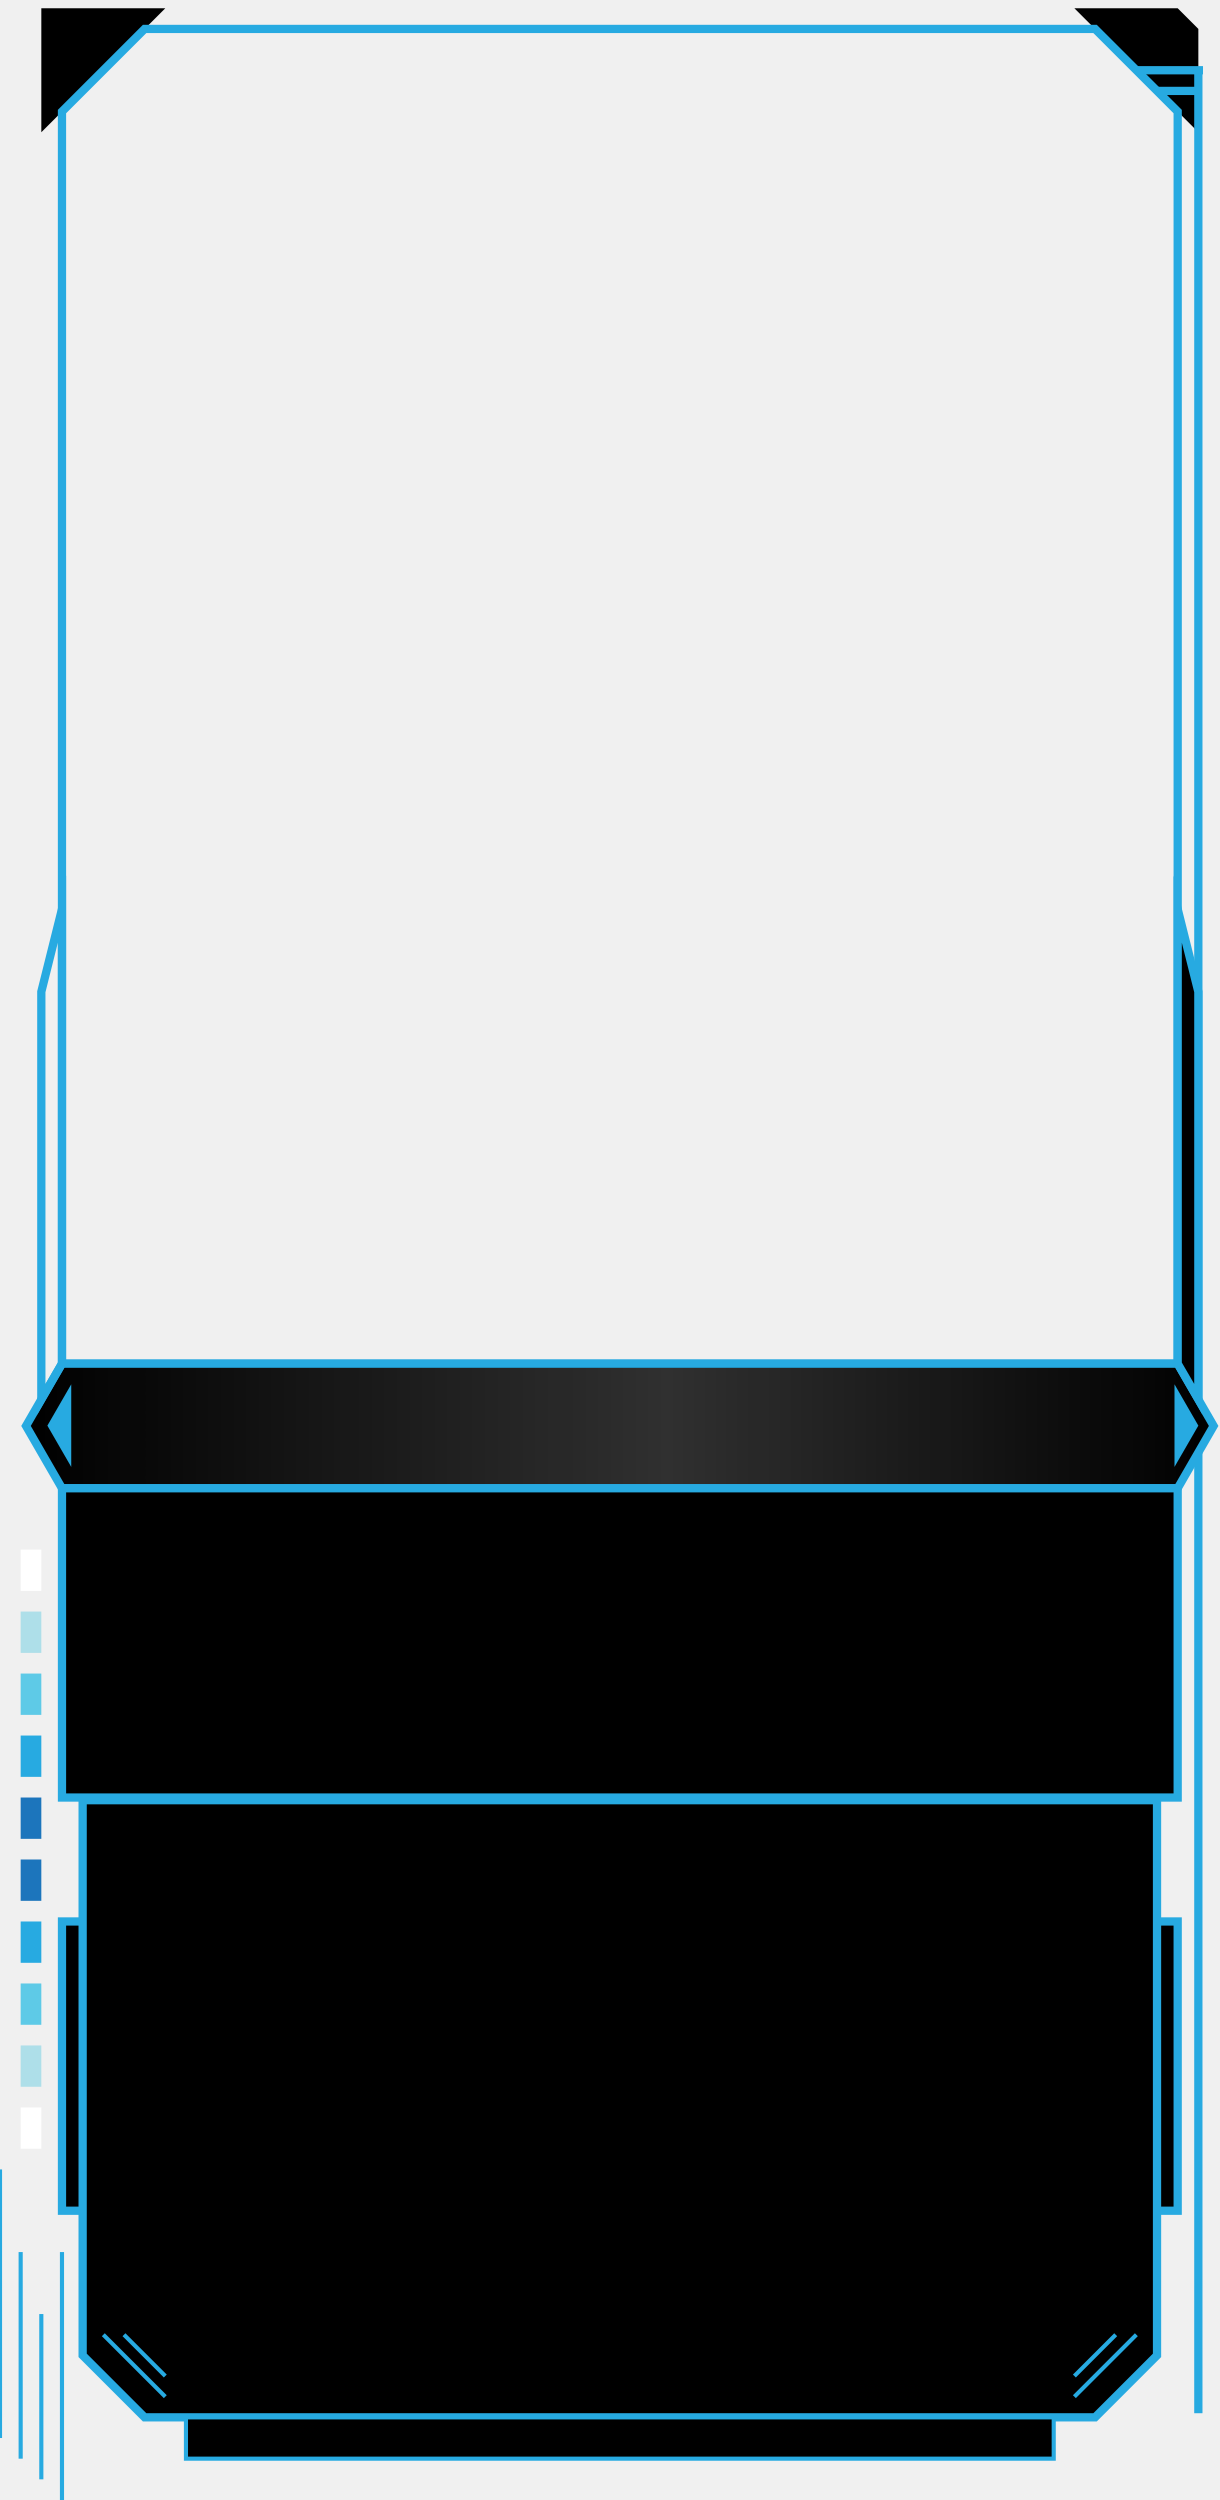
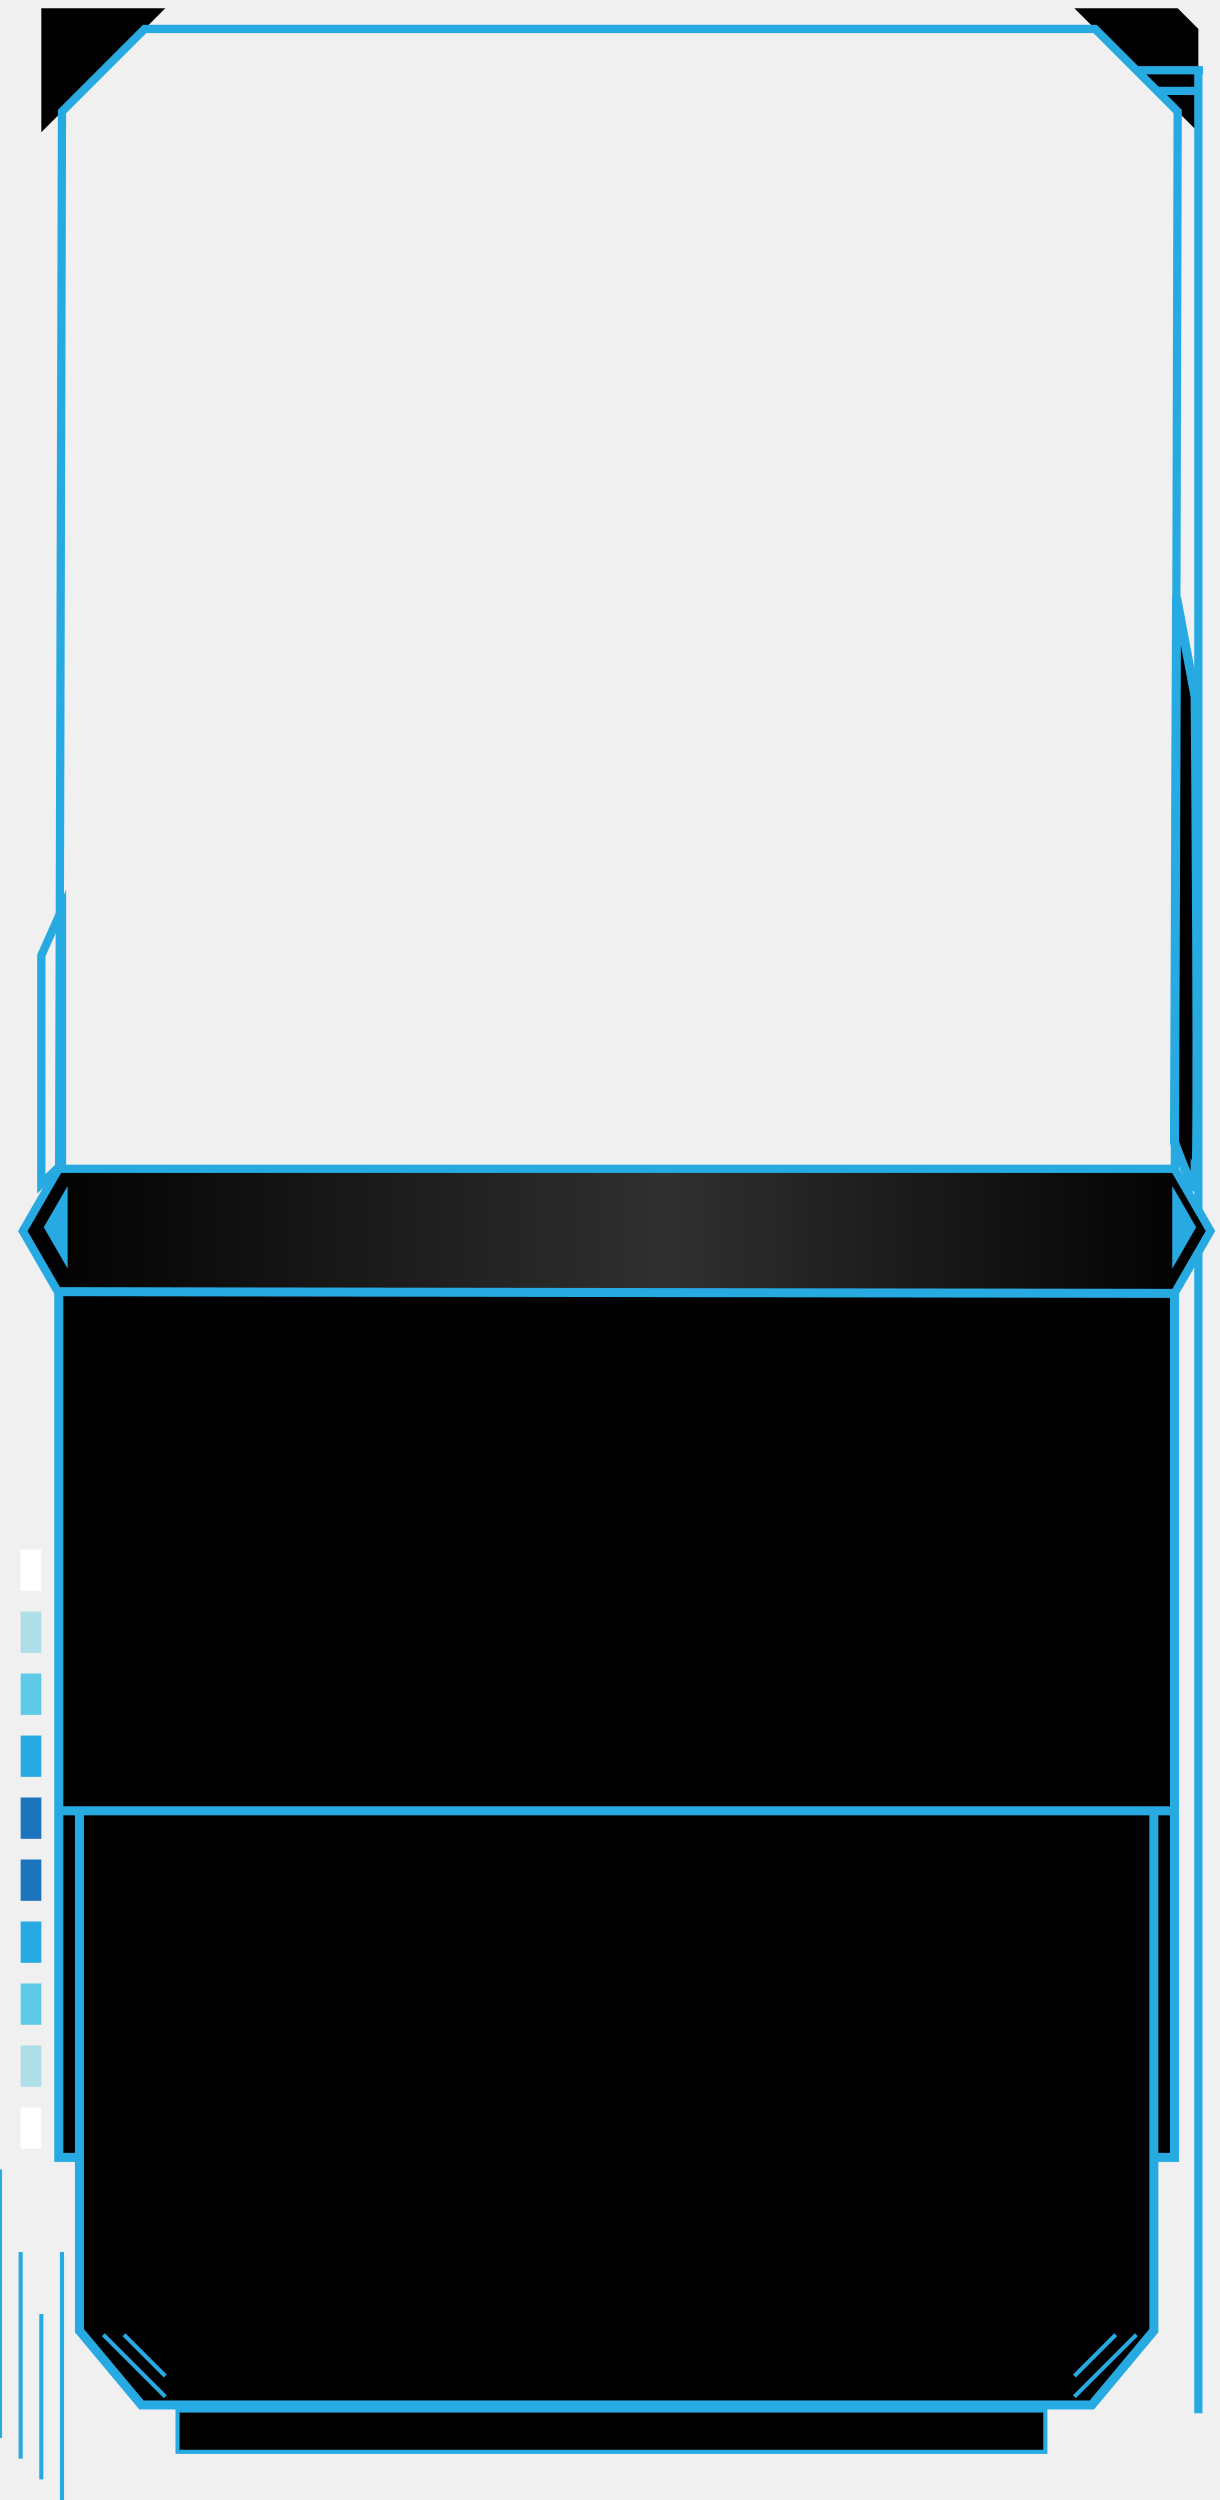
- <svg xmlns="http://www.w3.org/2000/svg" width="295" height="605">
-   <path d="M290 7v25L260 2h25z" />
-   <path fill="none" stroke="#27AAE1" stroke-width="2" stroke-miterlimit="10" d="M290 584V17M275 17h16.125" />
-   <path d="M10 2h30L10 32z" />
-   <path fill="none" stroke="#27AAE1" stroke-width="2" stroke-miterlimit="10" d="M265 7l20 20v303H15V27L35 7z" />
-   <linearGradient id="a" gradientUnits="userSpaceOnUse" x1="302.675" y1="-14.876" x2="590.085" y2="-14.876" gradientTransform="matrix(1 0 0 -1 -296.38 330.202)">
-     <stop offset="0" />
-     <stop offset=".54" stop-opacity=".8" />
-     <stop offset="1" />
+ <svg xmlns="http://www.w3.org/2000/svg" width="295" height="605" version="1.1" id="svg189">
+   <defs id="defs193" />
+   <path d="M290 7v25L260 2h25z" id="path138" />
+   <path fill="none" stroke="#27AAE1" stroke-width="2" stroke-miterlimit="10" d="M290 584V17M275 17h16.125" id="path140" />
+   <path d="M10 2h30L10 32z" id="path142" />
+   <path fill="none" stroke="#27aae1" stroke-width="2" stroke-miterlimit="10" d="m 265,7 20,20 -0.773,286 -270,-0.421 L 15,27 35,7 Z" id="path144" />
+   <linearGradient id="a" gradientUnits="userSpaceOnUse" x1="302.675" y1="-14.876" x2="590.085" y2="-14.876" gradientTransform="matrix(1,0,0,-1,-297.153,283.046)">
+     <stop offset="0" id="stop146" />
+     <stop offset=".54" stop-opacity=".8" id="stop148" />
+     <stop offset="1" id="stop150" />
  </linearGradient>
-   <path fill="url(#a)" stroke="#27AAE1" stroke-width="2" stroke-miterlimit="10" d="M293.705 345.075L285 360.156H15l-8.705-15.081L15 330h270z" />
-   <path stroke="#27AAE1" stroke-width="2" stroke-miterlimit="10" d="M15 360.156h270v74.847H15zM280 570l-15 15H35l-15-15V435.656h260zM280 465h5v70h-5zM15 465h5v70h-5zM290 338.625V240l-5-20v110z" />
-   <path fill="none" stroke="#27AAE1" stroke-width="2" stroke-miterlimit="10" d="M10 338.625V240l5-20v110z" />
-   <path fill="#27AAE1" d="M17.24 355l-5.774-10 5.774-10zM284.227 355L290 345l-5.773-10z" />
-   <path fill="none" stroke="#27AAE1" stroke-miterlimit="10" d="M270 565l-10 10M275 565l-15 15M30 565l10 10M25 565l15 15" />
-   <path fill="none" stroke="#27AAE1" stroke-width="2" stroke-miterlimit="10" d="M280 22h10" />
-   <path fill="#1C75BC" d="M5 450h5v10H5z" />
-   <path fill="#27AAE1" d="M5 465h5v10H5z" />
-   <path fill="#5ECAE7" d="M5 480h5v10H5z" />
-   <path fill="#AEDFE9" d="M5 495h5v10H5z" />
-   <path fill="#FFF" d="M5 510h5v10H5z" />
-   <path fill="#1C75BC" d="M5 435h5v10H5z" />
-   <path fill="#27AAE1" d="M5 420h5v10H5z" />
-   <path fill="#5ECAE7" d="M5 405h5v10H5z" />
-   <path fill="#AEDFE9" d="M5 390h5v10H5z" />
-   <path fill="#FFF" d="M5 375h5v10H5z" />
-   <path fill="none" stroke="#27AAE1" stroke-miterlimit="10" d="M0 525v65M5 545v50M15 545v60M10 560v40" />
-   <path stroke="#27AAE1" stroke-miterlimit="10" d="M45 585h210v10H45z" />
+   <path fill="url(#a)" stroke="#27aae1" stroke-width="2" stroke-miterlimit="10" d="M 292.932,297.919 284.227,313 h -270 l -8.705,-15.081 8.705,-15.075 h 270 z" id="path153" style="fill:url(#a)" />
+   <path stroke="#27aae1" stroke-width="2.189" stroke-miterlimit="10" d="m 14.227,312.579 270,0.421 v 125.209 l -270,0 z m 265,251.447 -15,17.974 h -230 l -15,-17.974 V 438.209 h 260 z m 0,-125.817 h 5 v 83.878 h -5 z m -265,0 h 5 v 83.878 h -5 z m 275,-151.43 c 1,3 0,-118.178 0,-118.178 l -4.5,-23.965 -0.5,131.808 c 0,0 5,13.707 5,10.335 z" id="path155" />
+   <path fill="none" stroke="#27aae1" stroke-width="2" stroke-miterlimit="10" d="M 10,286.481 V 231.209 L 15,220 v 61.648 z" id="path157" />
+   <path fill="#27aae1" d="m 16.37,307 -5.781,-10 5.781,-10 z m 267.319,0 5.78,-10 -5.78,-10 z" id="path159" style="stroke-width:1.001" />
+   <path fill="none" stroke="#27AAE1" stroke-miterlimit="10" d="M270 565l-10 10M275 565l-15 15M30 565l10 10M25 565l15 15" id="path161" />
+   <path fill="none" stroke="#27AAE1" stroke-width="2" stroke-miterlimit="10" d="M280 22h10" id="path163" />
+   <path fill="#1C75BC" d="M5 450h5v10H5z" id="path165" />
+   <path fill="#27AAE1" d="M5 465h5v10H5z" id="path167" />
+   <path fill="#5ECAE7" d="M5 480h5v10H5z" id="path169" />
+   <path fill="#AEDFE9" d="M5 495h5v10H5z" id="path171" />
+   <path fill="#FFF" d="M5 510h5v10H5z" id="path173" />
+   <path fill="#1C75BC" d="M5 435h5v10H5z" id="path175" />
+   <path fill="#27AAE1" d="M5 420h5v10H5z" id="path177" />
+   <path fill="#5ECAE7" d="M5 405h5v10H5z" id="path179" />
+   <path fill="#AEDFE9" d="M5 390h5v10H5z" id="path181" />
+   <path fill="#FFF" d="M5 375h5v10H5z" id="path183" />
+   <path fill="none" stroke="#27AAE1" stroke-miterlimit="10" d="M0 525v65M5 545v50M15 545v60M10 560v40" id="path185" />
+   <path stroke="#27aae1" stroke-miterlimit="10" d="m 42.966,583.344 h 210 v 10 h -210 z" id="path968" style="stroke-width:1" />
</svg>
